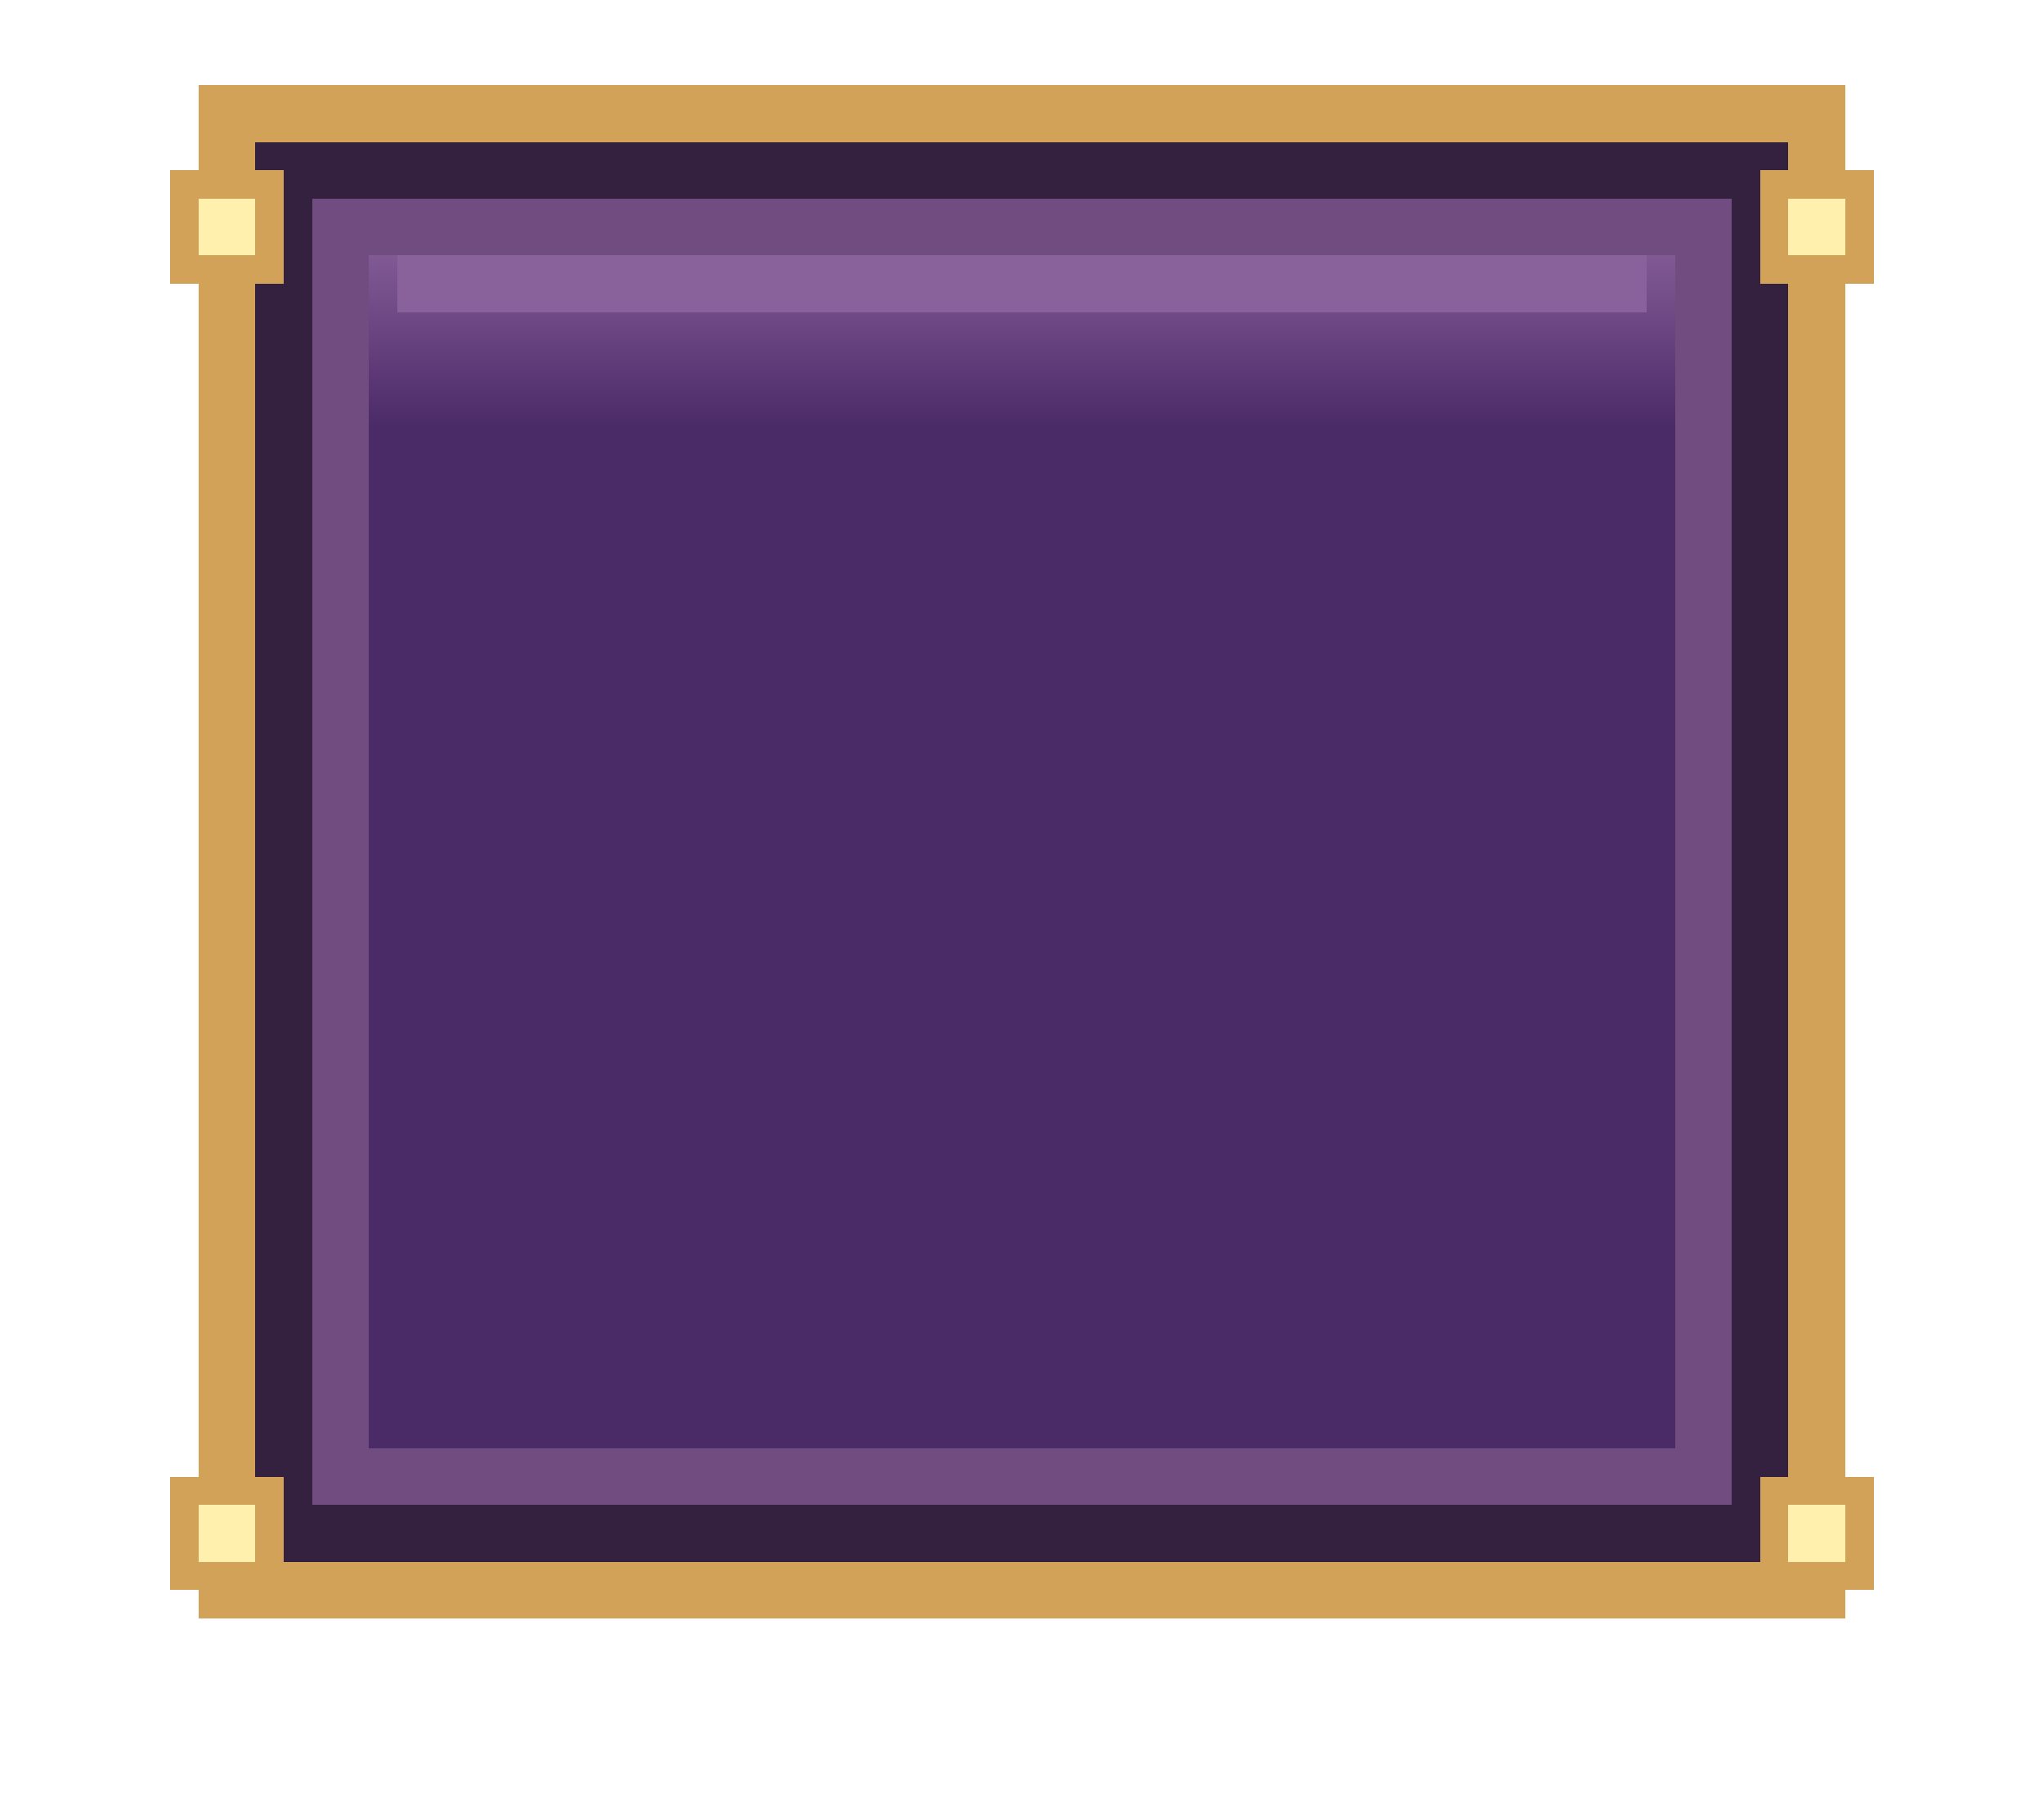
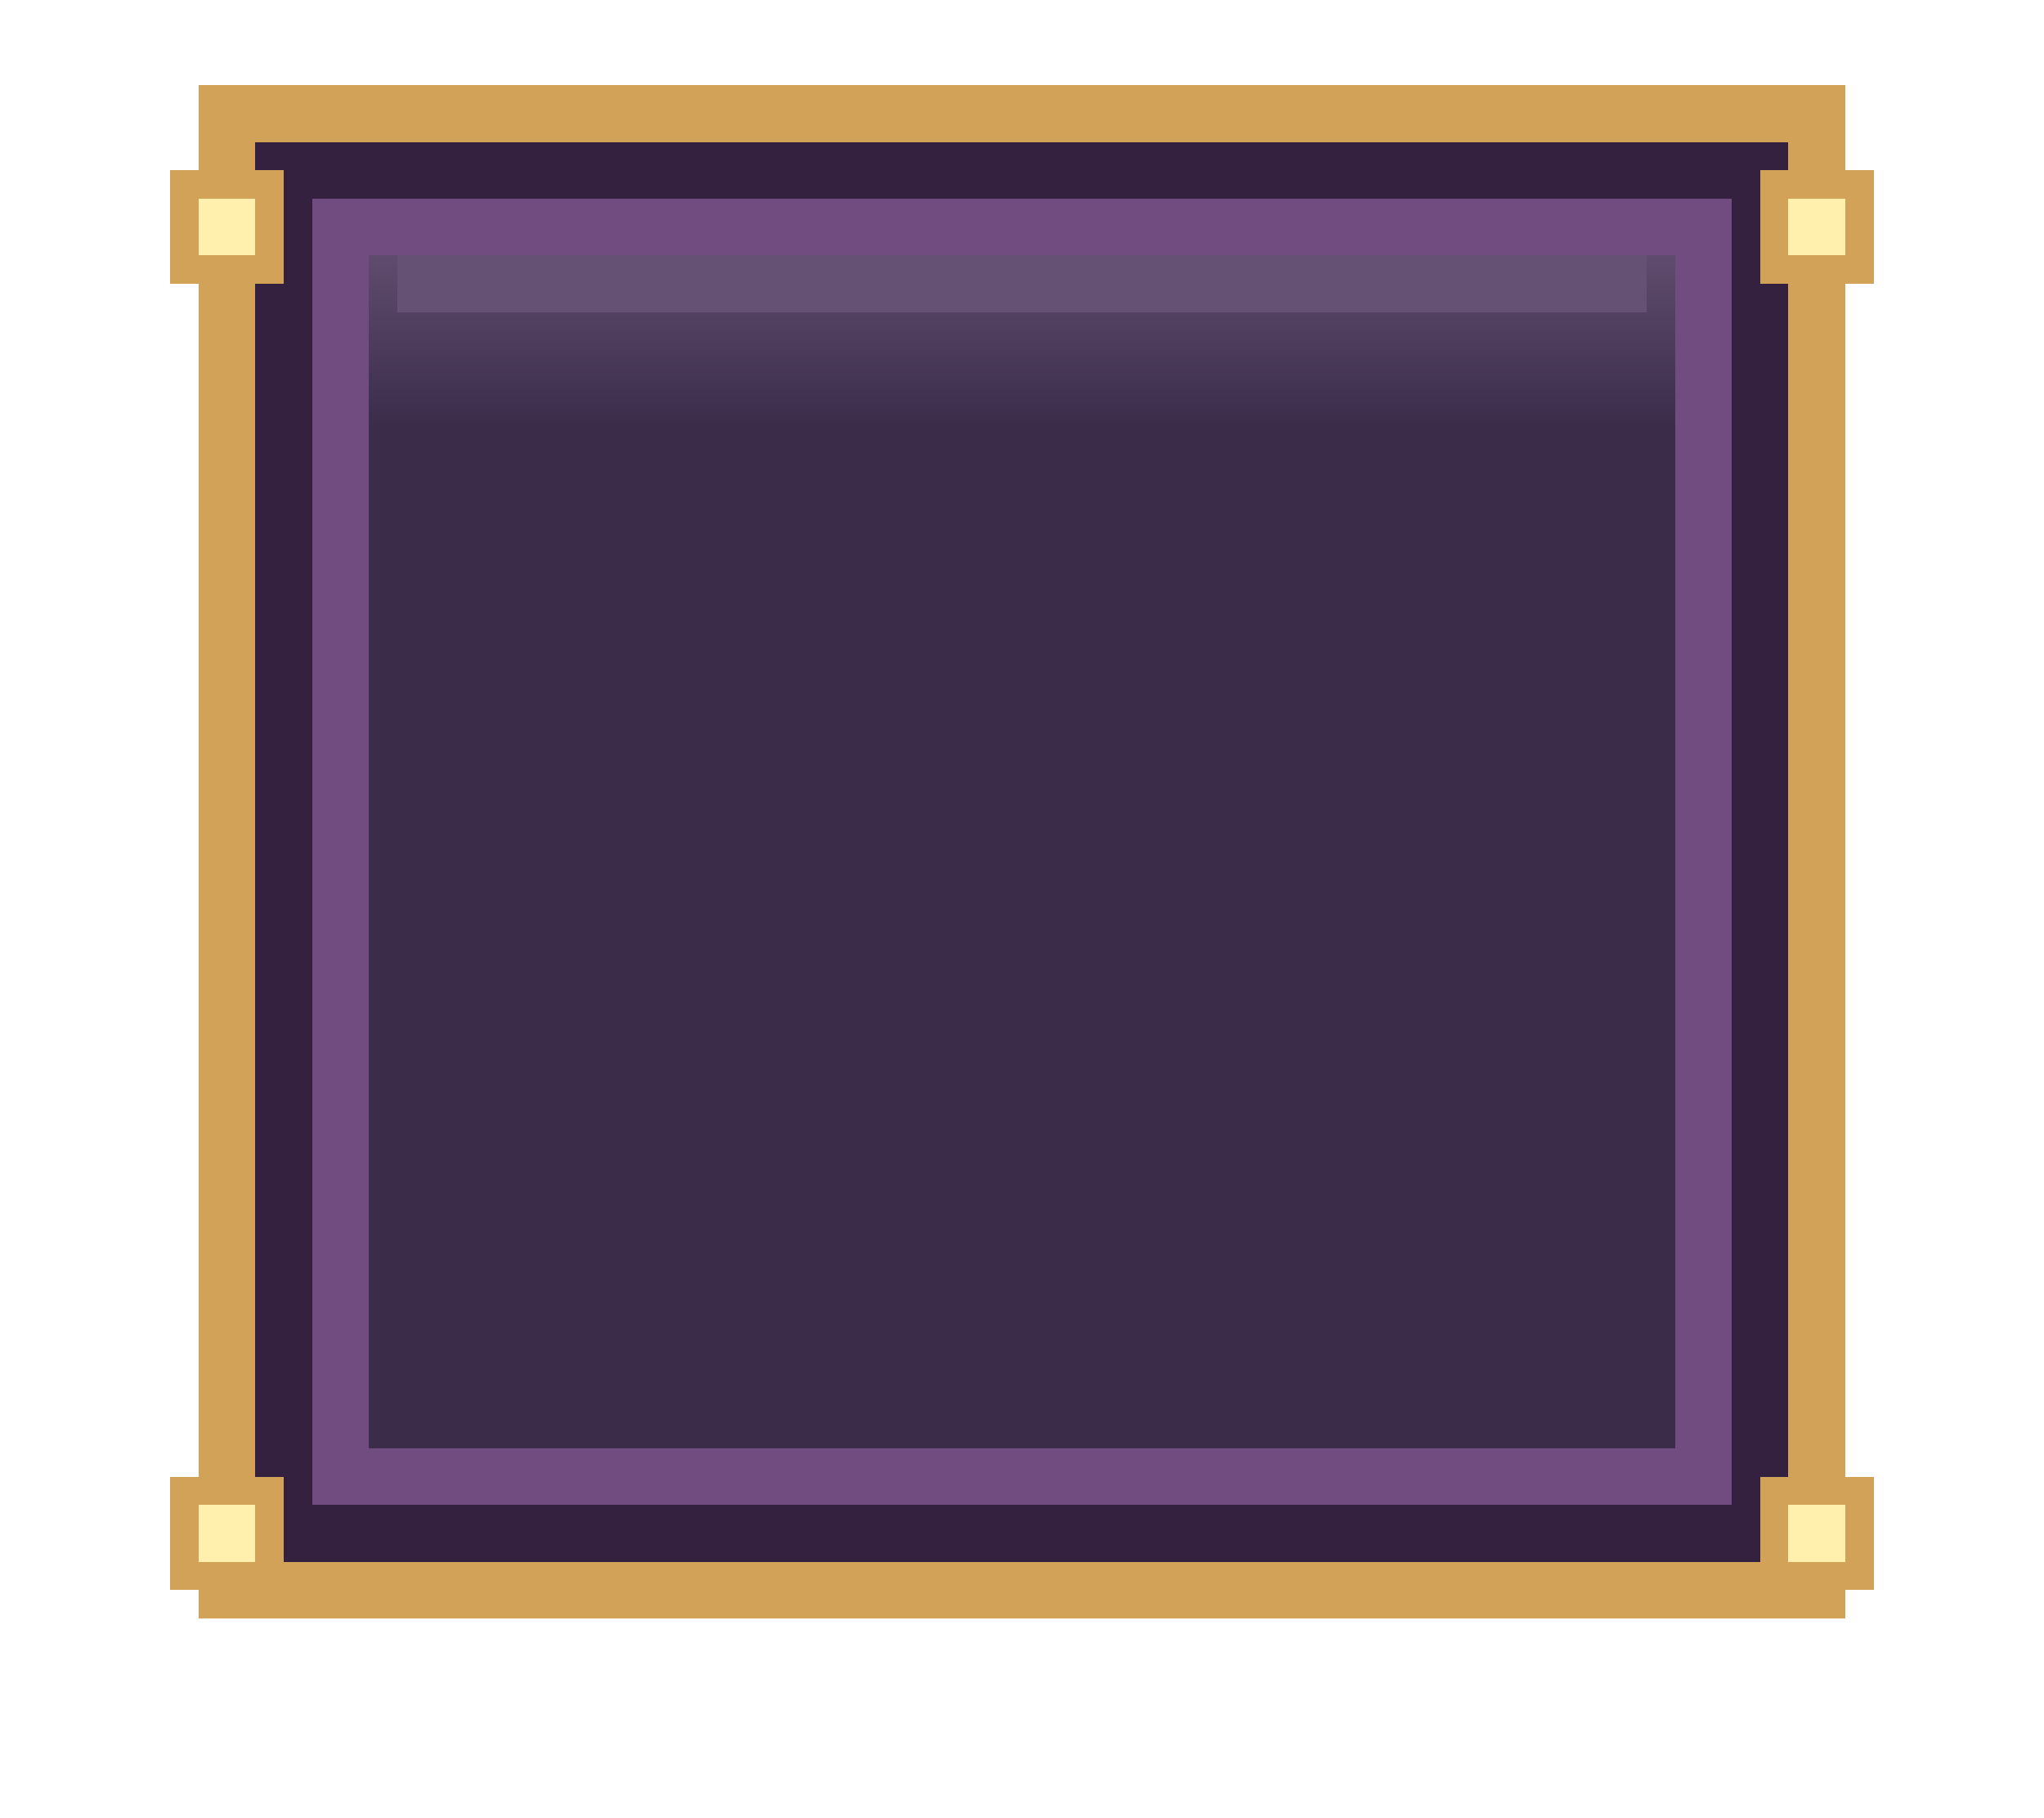
<svg xmlns="http://www.w3.org/2000/svg" width="72" height="64" viewBox="0 0 72 64">
  <defs>
    <linearGradient id="face" x2="0" y2="1">
-       <stop stop-color="#89619b" />
-       <stop offset=".16" stop-color="#4b2a68" />
-       <stop offset="1" stop-color="#4b2a68" />
+       <stop stop-color="#655173" />
+       <stop offset=".16" stop-color="#3b2c4a" />
+       <stop offset="1" stop-color="#3b2c4a" />
    </linearGradient>
  </defs>
  <g shape-rendering="crispEdges">
    <path d="M8 4H64V56H8Z" fill="#34203f" stroke="#d2a259" stroke-width="2" />
    <path d="M12 8H60V52H12Z" fill="url(#face)" stroke="#704c80" stroke-width="2" />
-     <path d="M14 10H58" stroke="#89619b" stroke-width="2" />
+     <path d="M14 10H58" stroke="#655173" stroke-width="2" />
    <rect x="6" y="6" width="4" height="4" fill="#d2a259" />
    <rect x="7" y="7" width="2" height="2" fill="#fff0ad" />
    <rect x="62" y="6" width="4" height="4" fill="#d2a259" />
    <rect x="63" y="7" width="2" height="2" fill="#fff0ad" />
    <rect x="6" y="52" width="4" height="4" fill="#d2a259" />
    <rect x="7" y="53" width="2" height="2" fill="#fff0ad" />
    <rect x="62" y="52" width="4" height="4" fill="#d2a259" />
    <rect x="63" y="53" width="2" height="2" fill="#fff0ad" />
  </g>
</svg>
